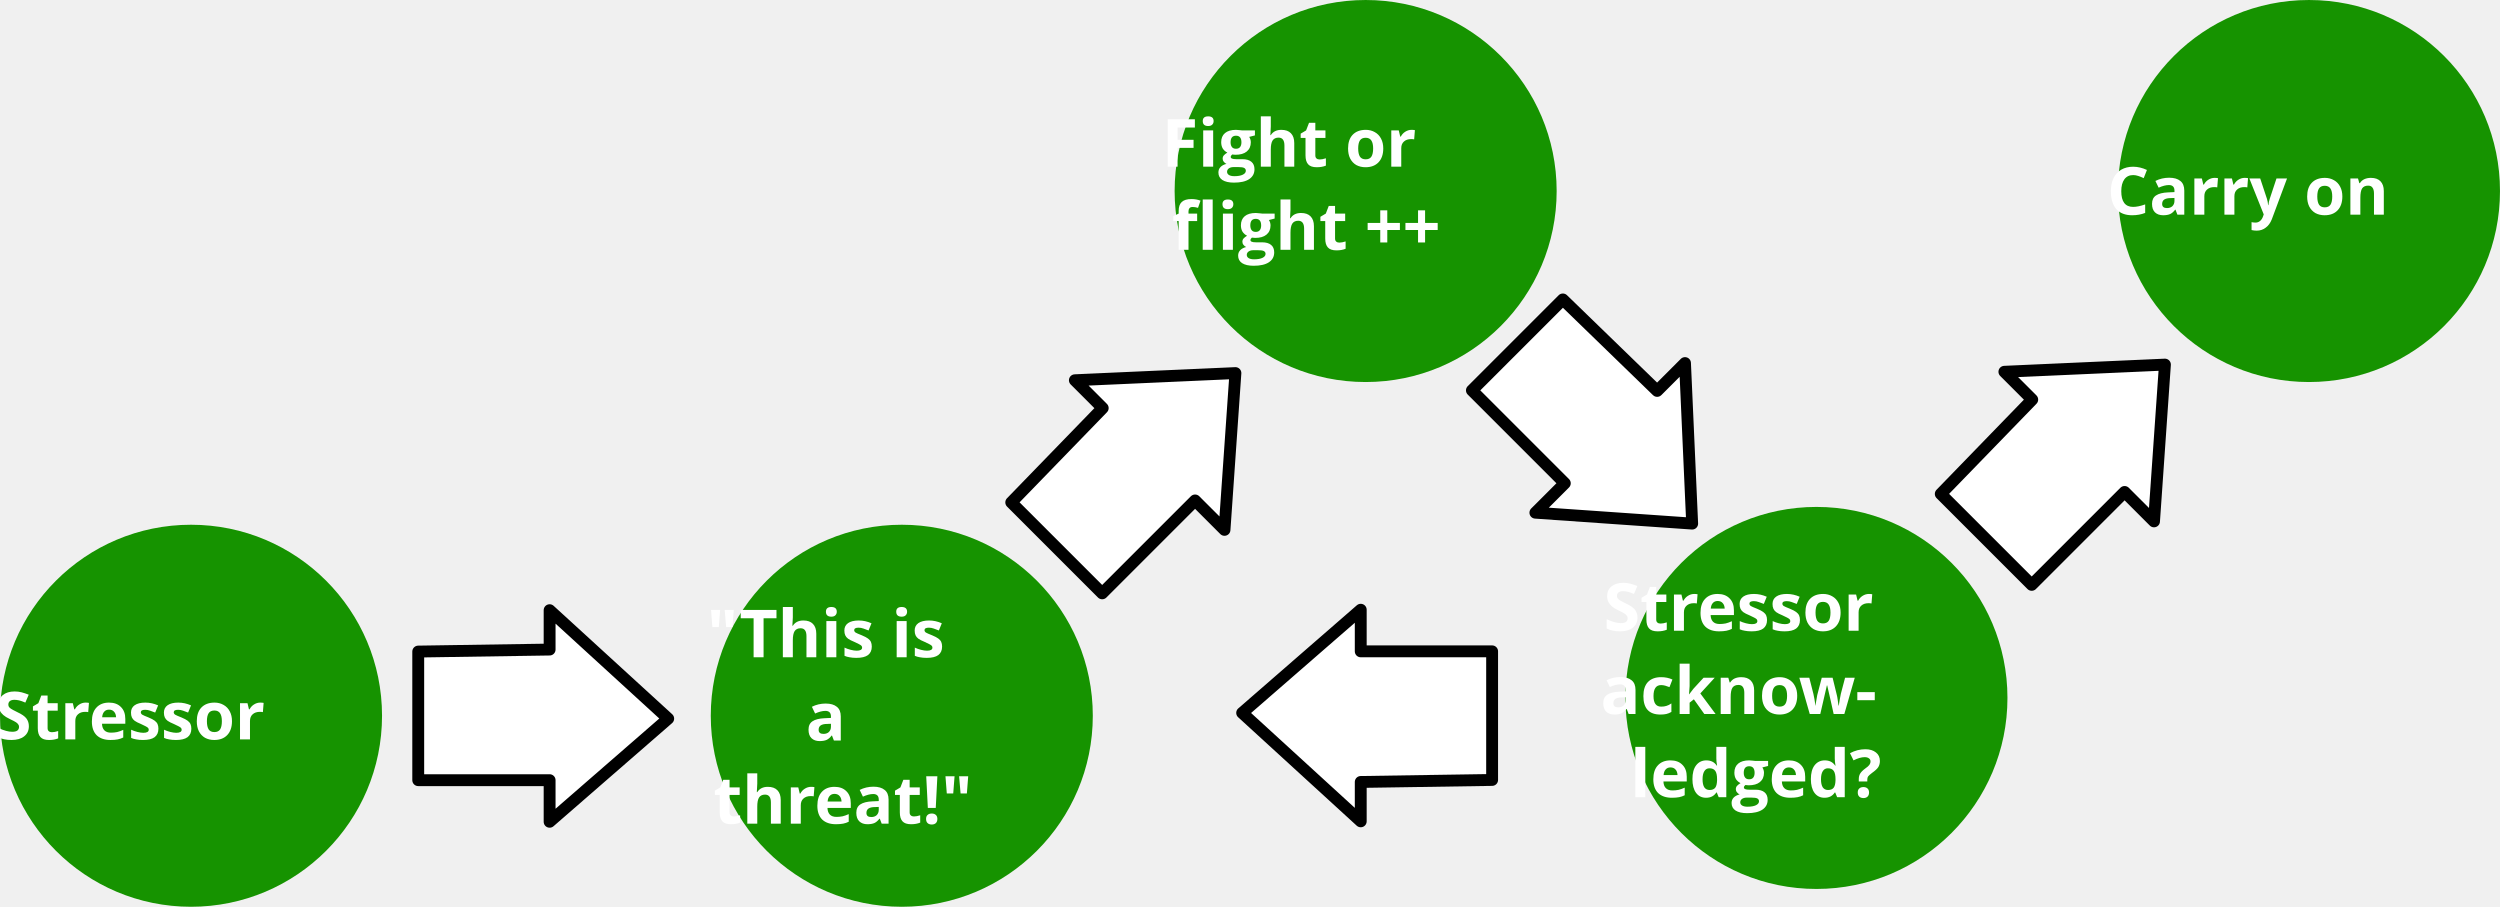
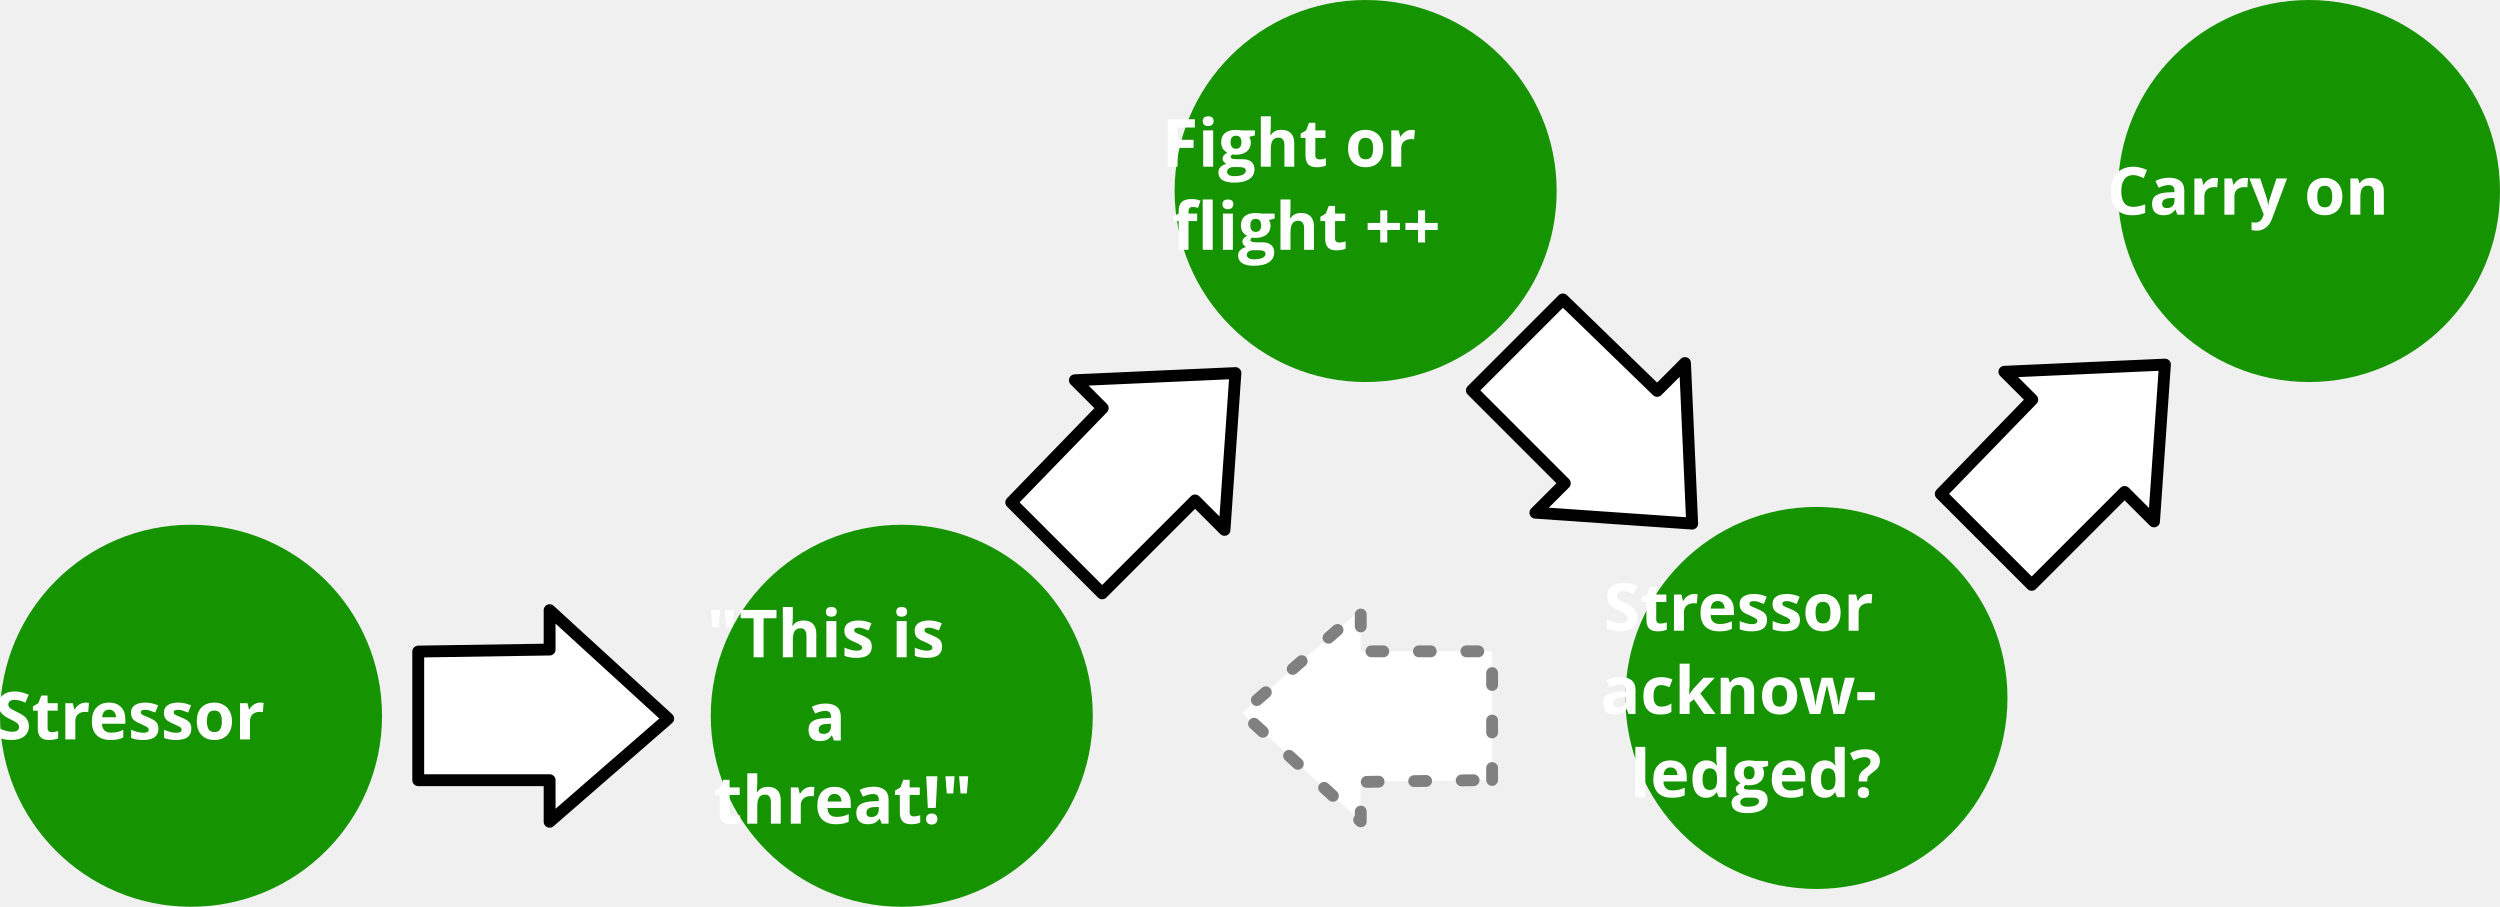
<svg xmlns="http://www.w3.org/2000/svg" width="266.405mm" height="96.628mm" viewBox="0 0 266.405 96.628" version="1.1" id="svg1">
  <defs id="defs1" />
  <g id="layer1" transform="translate(-14.53707,-63.37969)">
    <g id="g2" transform="translate(214.514,-35.24476)">
      <circle style="fill:#169300;fill-opacity:1;stroke-width:0.265" id="path1-6" cx="46.072" cy="118.98" r="20.355" />
      <text xml:space="preserve" style="font-weight:bold;font-size:7.056px;font-family:Arvo-Bold, Arvo;-inkscape-font-specification:'Arvo-Bold, Arvo Bold';text-align:center;writing-mode:lr-tb;direction:ltr;text-anchor:middle;fill:#1a1a1a;stroke-width:0.265" x="45.984" y="121.5" id="text1-56">
        <tspan id="tspan1-3" style="font-style:normal;font-variant:normal;font-weight:bold;font-stretch:normal;font-size:7.056px;font-family:'Open Sans';-inkscape-font-specification:'Open Sans Bold';fill:#ffffff;stroke-width:0.265" x="45.984" y="121.5">Carry on</tspan>
      </text>
    </g>
    <g id="g3" transform="translate(162.0739,9.094459)">
      <circle style="fill:#169300;fill-opacity:1;stroke-width:0.265" id="path1-1" cx="46.027" cy="128.659" r="20.355" />
      <text xml:space="preserve" style="font-weight:bold;font-size:7.056px;font-family:Arvo-Bold, Arvo;-inkscape-font-specification:'Arvo-Bold, Arvo Bold';text-align:center;writing-mode:lr-tb;direction:ltr;text-anchor:middle;fill:#1a1a1a;stroke-width:0.265" x="45.984" y="121.5" id="text1-5">
        <tspan id="tspan1-9" style="font-style:normal;font-variant:normal;font-weight:bold;font-stretch:normal;font-size:7.056px;font-family:'Open Sans';-inkscape-font-specification:'Open Sans Bold';fill:#ffffff;stroke-width:0.265" x="45.984" y="121.5">Stressor</tspan>
        <tspan style="font-style:normal;font-variant:normal;font-weight:bold;font-stretch:normal;font-size:7.056px;font-family:'Open Sans';-inkscape-font-specification:'Open Sans Bold';fill:#ffffff;stroke-width:0.265" x="45.984" y="130.366" id="tspan5">acknow-</tspan>
        <tspan style="font-style:normal;font-variant:normal;font-weight:bold;font-stretch:normal;font-size:7.056px;font-family:'Open Sans';-inkscape-font-specification:'Open Sans Bold';fill:#ffffff;stroke-width:0.265" x="45.984" y="139.232" id="tspan6">ledged?</tspan>
      </text>
    </g>
    <g id="g4" transform="translate(113.9905,-35.24476)">
      <circle style="fill:#169300;fill-opacity:1;stroke-width:0.265" id="path1-5" cx="46.072" cy="118.98" r="20.355" />
      <text xml:space="preserve" style="font-weight:bold;font-size:7.056px;font-family:Arvo-Bold, Arvo;-inkscape-font-specification:'Arvo-Bold, Arvo Bold';text-align:center;writing-mode:lr-tb;direction:ltr;text-anchor:middle;fill:#1a1a1a;stroke-width:0.265" x="46.153" y="116.38" id="text1-9">
        <tspan id="tspan1-4" style="font-style:normal;font-variant:normal;font-weight:bold;font-stretch:normal;font-size:7.056px;font-family:'Open Sans';-inkscape-font-specification:'Open Sans Bold';fill:#ffffff;stroke-width:0.265" x="46.153" y="116.38">Fight or</tspan>
        <tspan style="font-style:normal;font-variant:normal;font-weight:bold;font-stretch:normal;font-size:7.056px;font-family:'Open Sans';-inkscape-font-specification:'Open Sans Bold';fill:#ffffff;stroke-width:0.265" x="46.153" y="125.246" id="tspan4">flight ++</tspan>
      </text>
    </g>
    <g id="g5" transform="translate(64.56141,20.67187)">
      <circle style="fill:#169300;fill-opacity:1;stroke-width:0.265" id="path1-2" cx="46.072" cy="118.98" r="20.355" />
      <text xml:space="preserve" style="font-weight:bold;font-size:7.056px;font-family:Arvo-Bold, Arvo;-inkscape-font-specification:'Arvo-Bold, Arvo Bold';text-align:center;writing-mode:lr-tb;direction:ltr;text-anchor:middle;fill:#1a1a1a;stroke-width:0.265" x="46.22" y="112.748" id="text1-7">
        <tspan id="tspan1-2" style="font-style:normal;font-variant:normal;font-weight:bold;font-stretch:normal;font-size:7.056px;font-family:'Open Sans';-inkscape-font-specification:'Open Sans Bold';fill:#ffffff;stroke-width:0.265" x="46.22" y="112.748">"This is</tspan>
        <tspan style="font-style:normal;font-variant:normal;font-weight:bold;font-stretch:normal;font-size:7.056px;font-family:'Open Sans';-inkscape-font-specification:'Open Sans Bold';fill:#ffffff;stroke-width:0.265" x="46.22" y="121.614" id="tspan2">a</tspan>
        <tspan style="font-style:normal;font-variant:normal;font-weight:bold;font-stretch:normal;font-size:7.056px;font-family:'Open Sans';-inkscape-font-specification:'Open Sans Bold';fill:#ffffff;stroke-width:0.265" x="46.22" y="130.48" id="tspan3">threat!"</tspan>
      </text>
    </g>
    <g id="g6" transform="translate(-11.17969,20.67187)">
      <circle style="fill:#169300;fill-opacity:1;stroke-width:0.265" id="path1" cx="46.072" cy="118.98" r="20.355" />
      <text xml:space="preserve" style="font-weight:bold;font-size:7.056px;font-family:Arvo-Bold, Arvo;-inkscape-font-specification:'Arvo-Bold, Arvo Bold';text-align:center;writing-mode:lr-tb;direction:ltr;text-anchor:middle;fill:#1a1a1a;stroke-width:0.265" x="45.984" y="121.5" id="text1">
        <tspan id="tspan1" style="font-style:normal;font-variant:normal;font-weight:bold;font-stretch:normal;font-size:7.056px;font-family:'Open Sans';-inkscape-font-specification:'Open Sans Bold';fill:#ffffff;stroke-width:0.265" x="45.984" y="121.5">Stressor</tspan>
      </text>
    </g>
-     <path style="fill:#ffffff;fill-opacity:1;stroke:#000000;stroke-width:1.265;stroke-dasharray:none;stroke-opacity:1;stroke-linejoin:round;stroke-linecap:round" d="m 173.54,146.492 v -13.704 h -14 v -4.433 l -12.636,10.991 12.636,11.556 v -4.195 z" id="path7" />
+     <path style="fill:#ffffff;fill-opacity:1;stroke:#808080;stroke-width:1.265;stroke-dasharray:1.265, 3.795;stroke-opacity:1;stroke-linejoin:round;stroke-linecap:round;stroke-dashoffset:0" d="m 173.54,146.492 v -13.704 h -14 v -4.433 l -12.636,10.991 12.636,11.556 v -4.195 z" id="path7" />
    <path style="fill:#ffffff;fill-opacity:1;stroke:#000000;stroke-width:1.265;stroke-dasharray:none;stroke-opacity:1;stroke-linejoin:round;stroke-linecap:round" d="m 59.105,132.812 v 13.704 h 14 v 4.433 L 85.742,139.958 73.105,128.402 v 4.195 z" id="path7-3" />
    <path style="fill:#ffffff;fill-opacity:1;stroke:#000000;stroke-width:1.265;stroke-dasharray:none;stroke-opacity:1;stroke-linejoin:round;stroke-linecap:round" d="m 122.298,116.917 9.69,9.69 9.899,-9.899 3.135,3.135 1.163,-16.707 -17.107,0.764 2.967,2.967 z" id="path7-3-1" />
    <path style="fill:#ffffff;fill-opacity:1;stroke:#000000;stroke-width:1.265;stroke-dasharray:none;stroke-opacity:1;stroke-linejoin:round;stroke-linecap:round" d="m 221.349,116.013 9.69,9.69 9.899,-9.899 3.135,3.135 1.163,-16.707 -17.107,0.764 2.967,2.967 z" id="path7-3-1-6" />
    <path style="fill:#ffffff;fill-opacity:1;stroke:#000000;stroke-width:1.265;stroke-dasharray:none;stroke-opacity:1;stroke-linejoin:round;stroke-linecap:round" d="m 181.077,95.289 -9.69,9.69 9.899,9.899 -3.135,3.135 16.707,1.163 -0.764,-17.107 -2.967,2.967 z" id="path7-3-1-3" />
  </g>
</svg>
